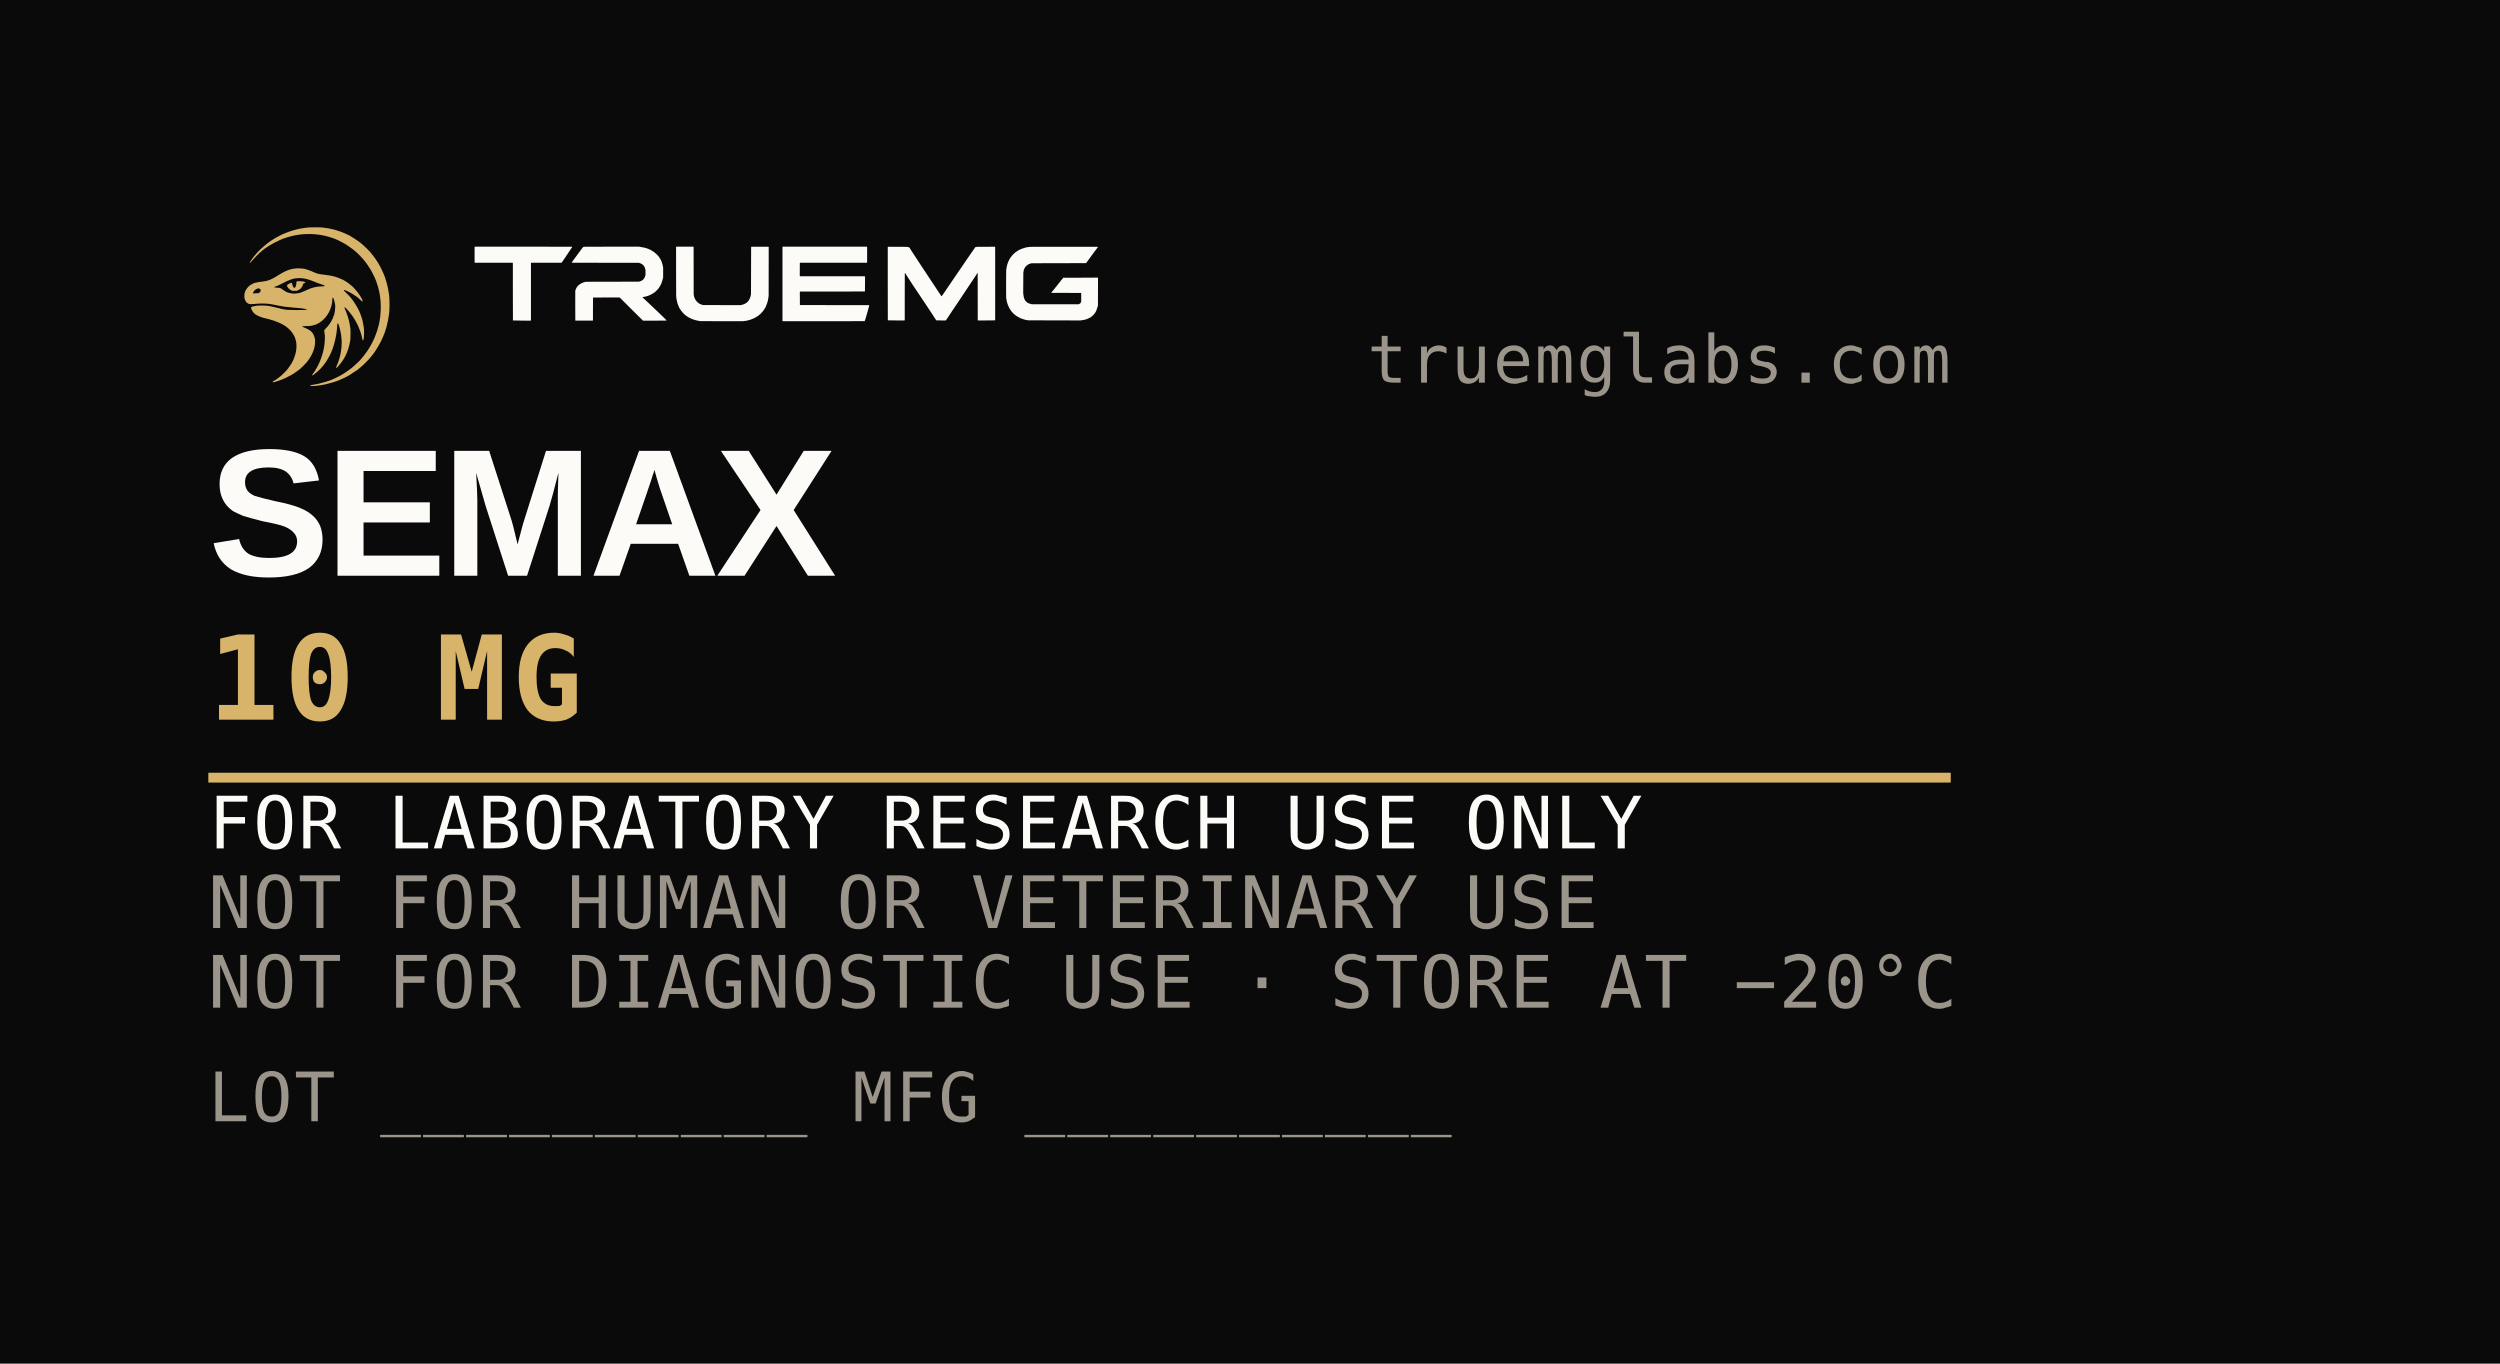
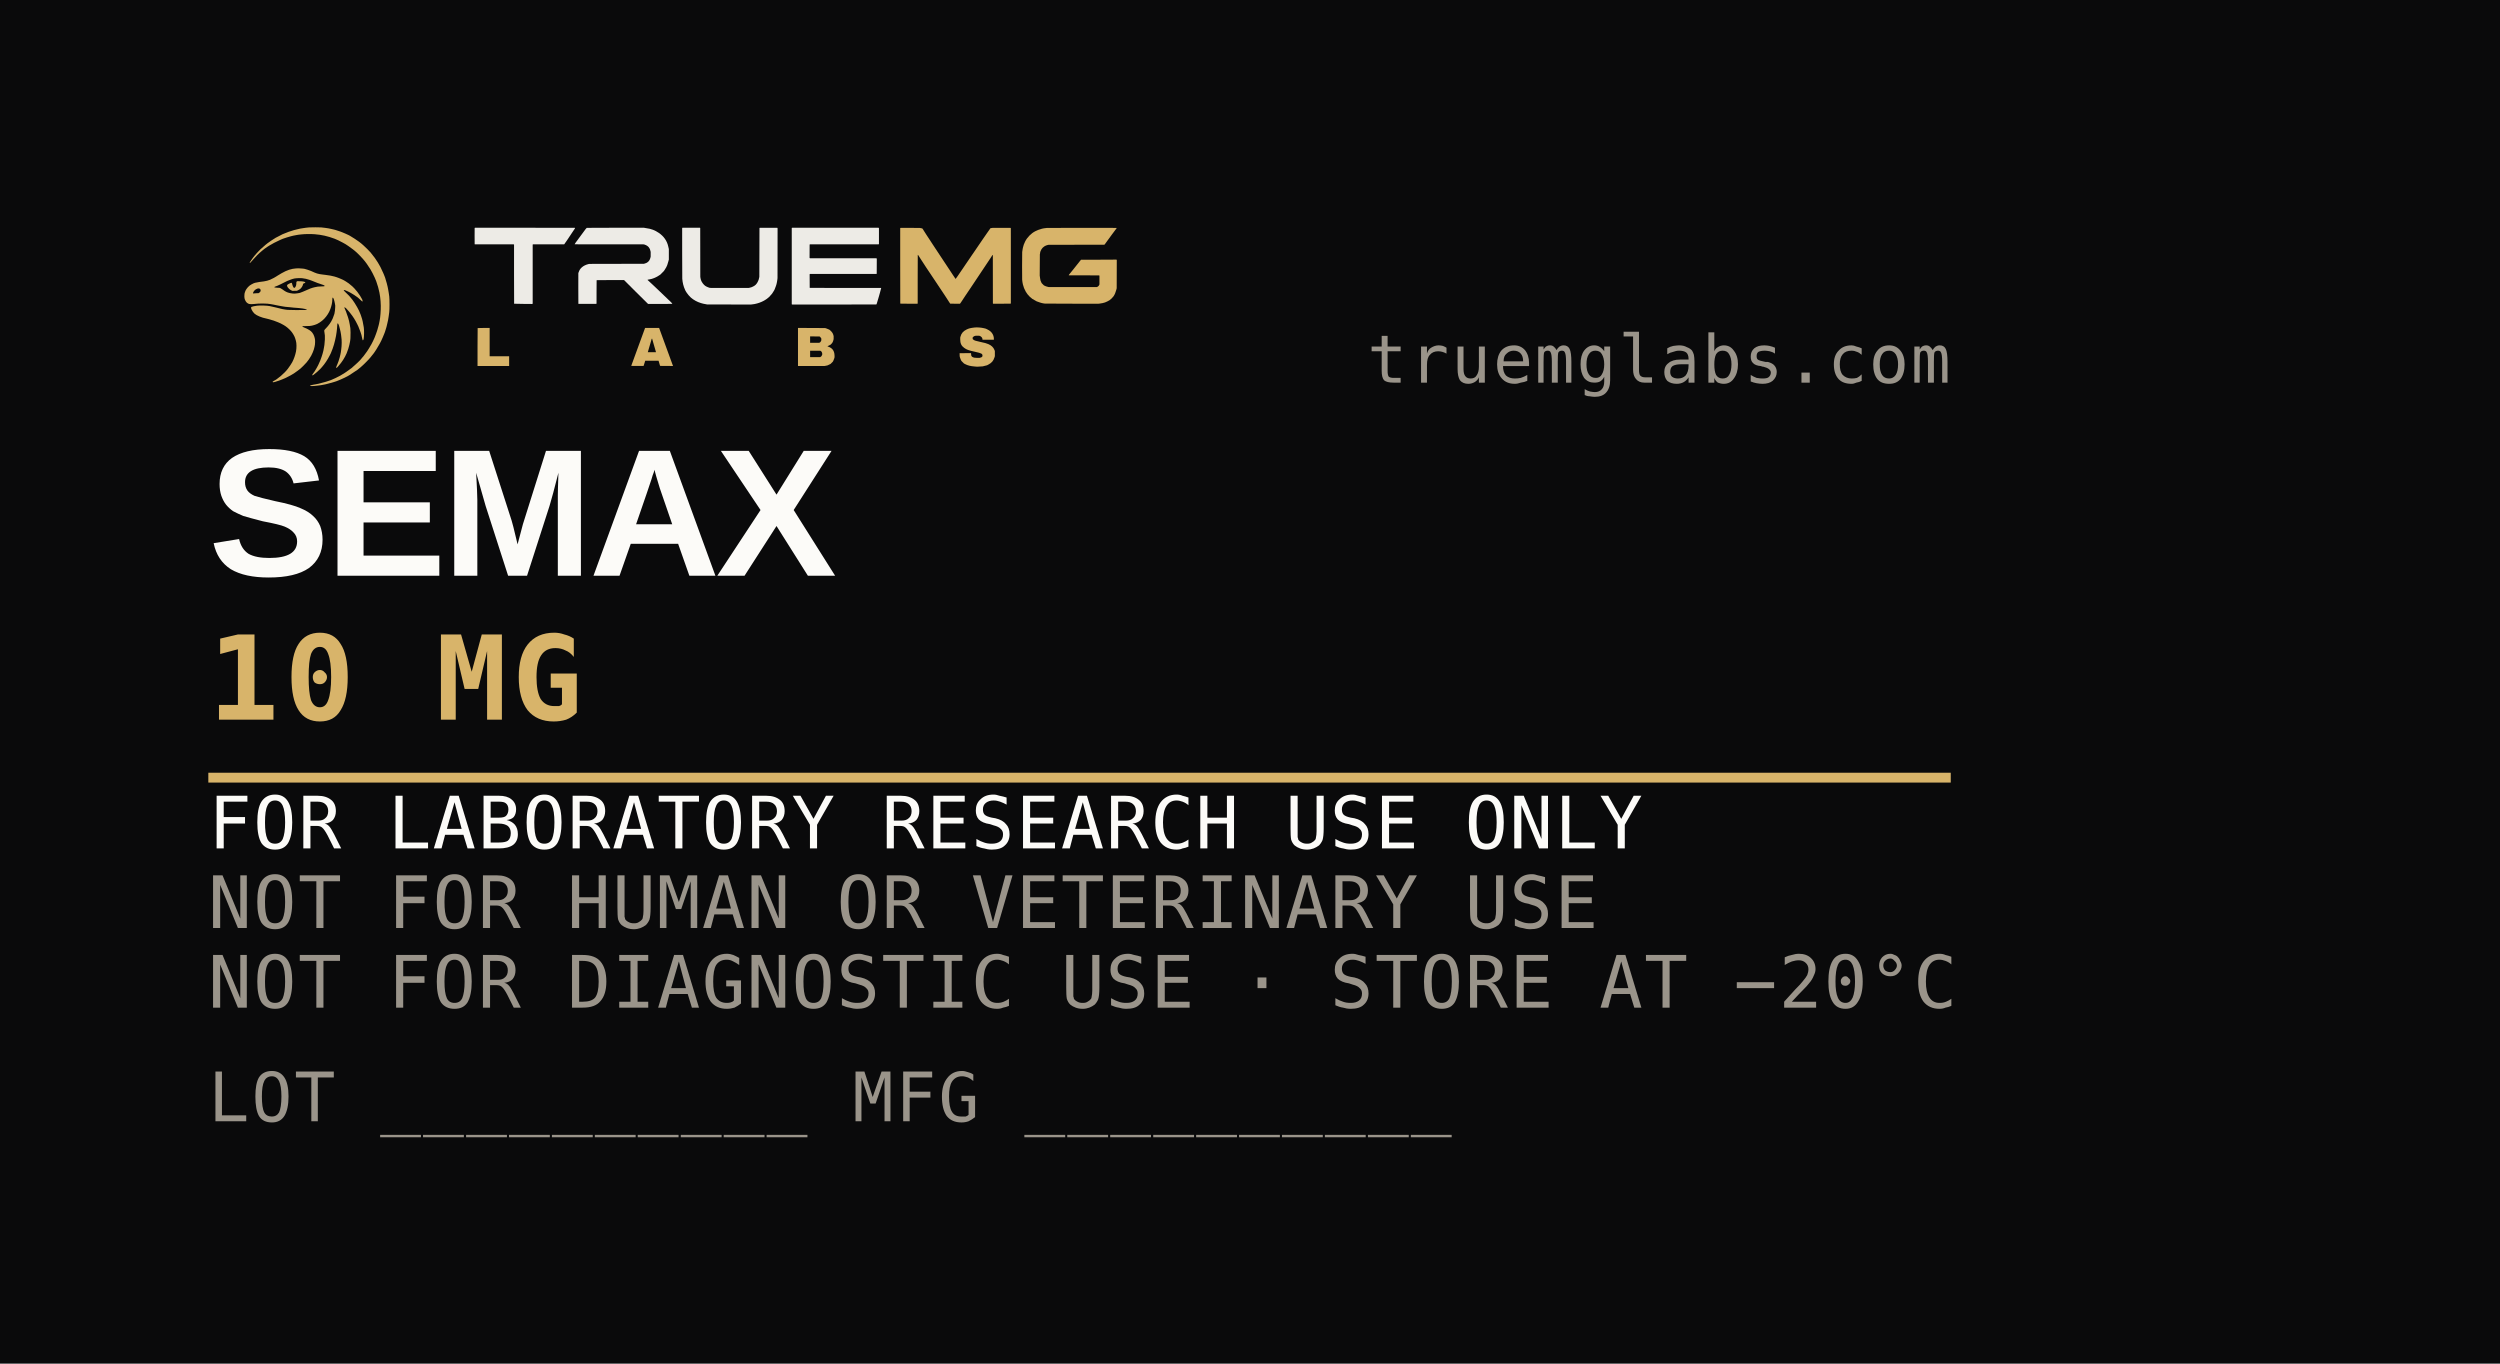
<svg xmlns="http://www.w3.org/2000/svg" width="66.0mm" height="36.0mm" viewBox="0 0 66.0 36.0">
  <rect x="0" y="0" width="66.0" height="36.0" fill="#0A0A0B" />
  <g transform="translate(5.500,5.300) scale(0.0035)">
    <g transform="translate(0,1600) scale(0.025,-0.025)" fill="#D8B46A" stroke="none">
      <path d="M30400 55957 c-297 -16 -720 -59 -940 -94 -220 -35 -598 -91 -840 -124 -768 -105 -982 -149 -2060 -419 -187 -47 -520 -130 -740 -184 -821 -204 -2477 -801 -3440 -1242 -528 -241 -1624 -809 -2100 -1086 -590 -345 -2063 -1335 -2434 -1636 -184 -150 -429 -344 -546 -432 -225 -171 -418 -340 -1592 -1400 -171 -154 -354 -346 -408 -427 -53 -81 -151 -178 -217 -217 -65 -39 -332 -323 -591 -631 -260 -307 -536 -632 -615 -722 -79 -90 -204 -252 -278 -361 -74 -110 -192 -263 -262 -340 -114 -126 -263 -343 -696 -1013 -216 -334 -206 -561 14 -319 54 61 220 236 368 390 148 154 351 382 453 506 583 717 1913 2044 2524 2520 187 146 376 305 420 354 124 139 986 773 1403 1033 152 95 430 269 617 387 719 454 2073 1166 2860 1505 308 133 603 269 657 303 136 88 871 359 1323 488 209 60 422 131 472 159 51 28 280 93 509 144 229 52 529 139 668 194 138 54 485 138 771 186 286 48 664 121 840 162 176 41 500 94 720 119 220 24 553 61 740 82 1195 135 2877 157 4140 55 2107 -171 3829 -563 6000 -1368 547 -203 1543 -682 2440 -1172 805 -441 925 -512 1273 -757 172 -121 406 -279 520 -351 314 -199 918 -640 1261 -920 168 -138 414 -333 546 -433 671 -512 2476 -2380 3072 -3178 171 -230 399 -535 507 -678 203 -270 597 -862 1144 -1720 301 -472 1075 -1973 1331 -2582 244 -582 288 -689 440 -1078 157 -402 526 -1548 526 -1634 0 -25 63 -271 139 -546 425 -1525 659 -3281 692 -5200 24 -1413 -143 -3550 -352 -4500 -43 -198 -116 -563 -160 -812 -45 -249 -115 -537 -156 -640 -40 -103 -95 -296 -122 -428 -70 -351 -400 -1420 -556 -1800 -45 -110 -126 -335 -179 -500 -303 -935 -1266 -2951 -1690 -3540 -48 -66 -136 -217 -195 -335 -59 -118 -223 -384 -363 -590 -141 -206 -291 -442 -333 -525 -80 -157 -865 -1223 -1119 -1521 -80 -93 -265 -302 -411 -463 -146 -160 -293 -345 -327 -409 -114 -218 -2195 -2185 -2830 -2676 -482 -373 -1297 -962 -1638 -1185 -187 -123 -392 -257 -455 -299 -933 -620 -1772 -1089 -2765 -1547 -1211 -558 -1273 -583 -2220 -892 -165 -54 -462 -153 -659 -220 -404 -137 -1597 -460 -1841 -499 -88 -14 -268 -60 -400 -101 -132 -42 -497 -113 -811 -159 -315 -46 -711 -117 -880 -159 -170 -41 -410 -95 -534 -119 -231 -46 -397 -133 -347 -183 95 -94 798 -124 1312 -56 165 22 480 57 700 78 872 82 1752 214 2260 340 209 52 470 107 580 122 229 33 1212 293 1670 443 170 56 494 152 720 213 225 62 554 167 730 234 812 310 1131 440 1222 499 54 35 216 108 361 162 314 117 1446 662 1757 846 121 71 355 207 520 301 366 210 1934 1241 2396 1576 184 134 481 371 660 526 178 155 414 350 524 433 303 227 1686 1577 2220 2165 530 584 702 788 1026 1220 124 165 288 365 363 445 76 80 195 237 265 348 69 111 214 324 322 474 107 150 267 390 356 533 591 958 912 1505 1022 1741 70 149 190 374 268 501 77 128 192 355 255 505 63 150 272 615 464 1033 191 418 388 895 437 1060 48 165 128 376 176 469 47 93 114 299 147 457 34 159 105 389 159 511 54 123 134 394 178 603 44 209 133 578 197 820 205 766 368 1607 466 2396 53 420 127 980 164 1244 103 719 104 3773 2 4678 -40 351 -80 651 -89 666 -10 15 -53 304 -97 642 -44 338 -123 794 -176 1014 -53 220 -110 499 -126 620 -35 263 -450 1784 -595 2180 -56 154 -103 326 -103 383 -1 57 -46 192 -102 300 -55 108 -130 296 -165 417 -36 121 -106 301 -157 400 -51 99 -137 297 -190 440 -127 339 -665 1495 -792 1700 -54 88 -134 241 -177 340 -180 415 -1143 1960 -1598 2567 -399 531 -784 1023 -1271 1625 -285 353 -1603 1669 -2131 2128 -215 187 -483 422 -594 522 -112 101 -303 252 -424 337 -121 85 -274 203 -340 262 -268 241 -2259 1538 -2760 1799 -154 81 -352 185 -440 232 -251 134 -937 448 -980 448 -21 0 -151 53 -289 119 -523 248 -1616 649 -2243 823 -194 54 -383 113 -420 133 -38 19 -212 65 -388 103 -176 37 -574 130 -885 205 -311 75 -689 154 -840 175 -151 22 -572 84 -935 139 -363 54 -912 118 -1220 141 -624 46 -2827 46 -3660 -1z" />
      <path d="M26520 43595 c-1503 -101 -2804 -534 -4460 -1485 -714 -409 -983 -571 -1100 -661 -55 -43 -163 -110 -240 -149 -77 -40 -201 -119 -276 -176 -252 -192 -912 -540 -1832 -966 -362 -168 -1371 -434 -1832 -483 -220 -24 -849 -105 -1397 -181 -1084 -151 -1615 -302 -2108 -598 -124 -75 -244 -136 -267 -136 -23 0 -123 -62 -222 -138 -99 -75 -243 -170 -319 -210 -194 -101 -835 -791 -958 -1032 -57 -110 -148 -261 -204 -335 -55 -74 -113 -191 -127 -260 -15 -69 -77 -242 -139 -385 -93 -215 -119 -350 -150 -780 -62 -878 26 -1314 388 -1935 234 -401 636 -717 1052 -828 273 -73 1001 -73 1501 0 1439 208 4011 182 5050 -52 99 -22 459 -87 800 -145 341 -57 728 -138 860 -179 132 -41 510 -114 840 -162 330 -47 780 -129 1000 -181 220 -51 607 -113 860 -136 253 -24 865 -80 1360 -124 495 -45 981 -98 1080 -118 99 -20 306 -37 460 -38 354 -3 1780 -140 2269 -220 561 -91 1231 -246 1282 -297 107 -107 -50 -145 -708 -168 -1005 -37 -4364 -9 -5019 41 -919 71 -2277 343 -3524 706 -295 86 -642 164 -1920 435 -801 170 -2892 235 -3833 119 -689 -85 -1433 -246 -1627 -352 -142 -77 -161 -105 -172 -254 -7 -100 14 -219 54 -296 36 -70 115 -247 175 -392 132 -321 525 -849 832 -1119 668 -585 2172 -1205 3551 -1464 184 -34 412 -90 507 -124 95 -34 263 -78 373 -99 481 -89 2334 -717 2607 -883 70 -43 250 -120 400 -172 244 -83 464 -195 1313 -665 764 -423 1614 -1125 2248 -1858 531 -613 1106 -1620 1268 -2220 39 -143 124 -429 189 -636 240 -761 257 -2233 37 -3317 -217 -1075 -632 -2255 -1116 -3173 -229 -434 -819 -1321 -1340 -2014 -1001 -1331 -3082 -3113 -4317 -3698 -201 -95 -291 -207 -251 -311 40 -104 505 -42 935 126 201 79 390 143 420 143 30 0 161 38 291 85 130 47 425 153 656 235 1057 378 1752 700 3120 1446 773 421 1073 619 2200 1450 708 522 898 688 1617 1407 888 889 1167 1215 1709 1992 459 658 952 1543 1074 1925 28 88 87 232 131 320 162 320 426 1184 487 1588 34 226 81 482 105 568 24 86 47 446 51 800 5 574 -6 700 -108 1164 -196 892 -591 1610 -1163 2111 -348 305 -1330 854 -1763 986 -288 88 -828 392 -822 463 7 83 242 104 886 80 867 -32 1816 58 2336 222 198 62 469 141 603 175 749 190 2014 1010 2759 1788 834 871 1481 1889 1872 2948 371 1003 586 2015 587 2767 0 510 43 700 159 700 169 0 460 -829 623 -1780 l107 -620 -22 -660 c-20 -592 -86 -1119 -231 -1831 -41 -202 -387 -1161 -474 -1316 -22 -40 -93 -192 -157 -337 -367 -838 -1079 -1848 -1882 -2673 -599 -615 -608 -633 -509 -1135 146 -744 192 -1447 147 -2272 -48 -871 -109 -1582 -139 -1632 -12 -18 -67 -361 -124 -762 -56 -401 -146 -867 -198 -1036 -53 -168 -107 -378 -122 -466 -14 -88 -78 -322 -141 -520 -64 -198 -160 -504 -214 -680 -152 -499 -411 -1216 -459 -1274 -24 -29 -90 -177 -147 -329 -57 -152 -145 -349 -195 -437 -51 -88 -122 -250 -158 -360 -36 -110 -119 -281 -185 -380 -66 -99 -120 -197 -120 -218 0 -20 -72 -160 -160 -310 -88 -149 -235 -402 -327 -562 -315 -549 -487 -810 -761 -1157 -516 -654 -501 -911 32 -556 404 269 1699 1403 2036 1782 132 149 367 412 523 584 778 860 1696 2237 2305 3457 131 264 289 579 351 700 62 121 141 322 177 448 36 125 128 358 204 519 77 160 140 315 140 345 0 29 52 183 115 341 392 980 975 3467 1107 4727 32 308 86 767 118 1020 33 253 61 649 62 880 5 962 253 961 558 -3 94 -296 211 -735 261 -977 49 -242 135 -611 191 -820 55 -209 121 -587 145 -840 25 -253 62 -559 82 -680 172 -1013 156 -2619 -38 -3940 -42 -286 -88 -619 -102 -740 -14 -121 -76 -427 -137 -680 -61 -253 -150 -622 -197 -820 -127 -538 -590 -1900 -721 -2122 -39 -66 -146 -312 -238 -546 -153 -393 -176 -552 -79 -552 54 0 393 237 393 275 0 17 149 195 331 395 955 1050 1835 2420 2383 3710 337 792 716 1965 832 2574 36 190 109 535 161 766 162 707 225 1653 199 3000 -22 1204 -30 1285 -245 2420 -174 915 -259 1298 -325 1453 -34 81 -78 246 -98 366 -20 121 -90 346 -154 500 -65 155 -172 452 -238 661 -219 697 -371 1096 -590 1549 -225 468 -255 587 -158 625 60 23 542 -311 542 -375 0 -18 167 -210 371 -426 204 -216 424 -465 490 -553 65 -88 227 -295 361 -460 806 -1000 1475 -2061 2055 -3260 159 -330 307 -633 329 -674 87 -161 473 -1149 536 -1371 37 -129 117 -352 179 -495 130 -300 330 -1063 443 -1694 78 -431 162 -666 238 -666 74 0 192 250 233 495 136 809 151 2549 29 3405 -164 1155 -478 2567 -677 3046 -53 129 -120 333 -147 454 -28 121 -91 301 -140 400 -49 99 -112 252 -139 340 -263 842 -1447 2937 -2313 4092 -647 863 -1321 1593 -2113 2292 -380 335 -559 564 -507 649 35 57 368 -4 513 -94 72 -44 234 -116 359 -159 125 -43 285 -113 354 -156 69 -43 225 -117 346 -164 193 -76 779 -416 1600 -929 143 -89 368 -246 500 -349 132 -103 324 -236 427 -295 103 -59 226 -156 273 -217 47 -60 209 -209 361 -330 151 -121 341 -298 423 -393 147 -172 412 -367 500 -367 65 0 11 374 -86 593 -41 95 -200 374 -352 620 -152 246 -308 510 -346 587 -75 150 -584 868 -818 1153 -619 756 -1136 1324 -1463 1607 -910 786 -1306 1090 -1806 1385 -172 102 -385 235 -473 295 -208 143 -717 397 -1153 577 -191 79 -504 209 -697 289 -192 80 -485 187 -650 238 -165 50 -453 139 -640 196 -545 168 -1843 407 -2580 476 -374 34 -869 97 -1100 139 -231 41 -582 94 -780 116 -361 41 -1191 293 -1520 460 -595 303 -1597 706 -2220 892 -828 248 -1011 292 -1227 295 -114 1 -339 19 -500 39 -451 57 -1085 72 -1593 38z m1750 -2955 c603 -47 1755 -303 2219 -493 182 -75 385 -148 451 -164 66 -15 237 -80 380 -143 809 -358 2387 -945 3079 -1146 331 -96 539 -198 665 -324 l62 -61 -65 -65 c-53 -53 -213 -68 -952 -89 -973 -28 -1196 -54 -1970 -230 -915 -207 -1807 -533 -2759 -1007 -349 -173 -1455 -617 -1800 -722 -198 -60 -1095 -189 -1477 -212 -768 -46 -2093 236 -2671 568 -510 292 -675 400 -952 621 -165 132 -444 309 -620 393 l-320 152 -722 36 c-406 19 -761 55 -810 82 -106 56 -115 157 -18 191 39 13 178 68 310 123 132 55 384 151 560 213 176 62 653 285 1060 495 407 211 947 483 1200 605 253 122 559 273 680 335 121 62 328 144 460 181 132 37 313 110 402 161 90 52 307 131 483 176 176 45 382 108 458 139 375 156 1784 254 2667 185z m-12741 -3188 c84 -49 157 -141 206 -259 153 -369 -11 -726 -452 -985 l-183 -108 -600 0 c-407 0 -628 -16 -687 -50 -118 -67 -232 -63 -294 11 -172 208 461 1091 900 1255 118 44 284 119 368 165 187 103 540 89 742 -29z" />
      <path d="M26687 39620 l-119 -100 -18 -470 c-17 -409 -36 -512 -147 -790 -197 -494 -466 -674 -672 -450 -159 174 -361 642 -408 950 -51 326 -114 458 -237 490 -131 34 -1056 -420 -1251 -615 -316 -316 318 -1235 1125 -1629 l379 -186 681 3 680 2 425 205 c315 151 495 269 691 452 333 312 649 831 725 1190 68 324 93 351 426 450 314 94 364 159 230 301 -178 190 -840 297 -1832 297 l-559 0 -119 -100z" />
    </g>
  </g>
-   <g transform="translate(12.500,6.500) scale(0.002929)">
-     <g transform="translate(0,681) scale(0.025,-0.025)" fill="#FCFBF8" stroke="none">
-       <path d="M465 27020 l-58 -59 -15 -2770 c-8 -1524 0 -2802 18 -2841 l33 -70 6816 0 6815 0 61 -61 61 -61 -3 -10322 c-2 -5867 12 -10336 32 -10355 19 -18 1457 -45 3195 -61 l3160 -28 70 77 70 78 0 10325 0 10325 77 42 78 41 5439 0 5440 0 86 110 c125 160 843 1198 1065 1538 295 455 724 1099 1709 2569 l910 1356 -12 104 -12 103 -17488 9 -17488 9 -59 -58z" />
-       <path d="M39653 27037 c-49 -18 -221 -200 -384 -405 -458 -576 -1855 -2468 -2161 -2925 -179 -268 -743 -1037 -1416 -1929 -166 -221 -278 -407 -266 -440 l22 -57 12086 -12 12086 -12 278 -88 c640 -203 1152 -536 1485 -965 307 -395 445 -712 569 -1304 l66 -320 0 -800 0 -800 -66 -300 c-181 -812 -569 -1408 -1152 -1768 -273 -168 -352 -202 -789 -341 l-351 -111 -9580 -21 -9580 -22 -300 -72 c-898 -215 -1753 -647 -2317 -1169 -555 -514 -833 -960 -1109 -1776 l-74 -220 -9 -5315 c-6 -2923 5 -5341 24 -5374 l33 -60 3113 -1 3113 0 48 65 47 66 6 4063 c3 2235 15 4080 27 4100 13 21 2011 36 4813 36 l4790 0 4138 -4134 c2275 -2274 4176 -4155 4224 -4180 l88 -46 3836 0 c2110 0 4003 12 4207 26 l369 26 19 50 c22 57 -449 537 -1427 1453 -693 648 -3219 3069 -3680 3525 -144 143 -513 492 -821 776 -307 284 -765 716 -1018 960 -460 444 -678 647 -1334 1239 l-350 316 13 64 12 65 180 30 c98 16 287 47 419 68 1108 179 2211 624 3280 1324 l560 366 620 626 620 626 263 400 c457 695 732 1203 890 1648 218 612 370 1114 408 1352 14 88 56 250 92 360 l67 200 0 1860 0 1860 -67 280 c-37 154 -105 451 -152 660 -425 1916 -1544 3522 -3281 4711 -1373 939 -2719 1447 -4380 1652 -176 22 -437 66 -580 99 l-260 59 -9960 -6 c-5478 -3 -9999 -20 -10047 -38z" />
-       <path d="M73081 27003 l-41 -78 3 -8632 c2 -4748 18 -8831 36 -9073 101 -1383 432 -2698 970 -3860 66 -143 137 -296 156 -340 20 -44 107 -188 194 -320 88 -132 189 -294 225 -360 209 -379 985 -1283 1459 -1702 967 -852 2219 -1538 3517 -1926 650 -194 1101 -302 1480 -354 165 -23 381 -62 480 -87 l180 -46 7678 -14 7679 -14 341 41 c875 105 996 127 1782 328 1078 274 2363 850 3164 1418 90 64 252 177 360 252 187 130 549 429 780 644 172 160 902 995 1009 1154 55 80 204 315 333 521 129 206 275 440 325 520 50 80 106 181 125 225 20 44 83 188 142 320 184 414 294 707 421 1120 67 220 148 481 179 580 32 99 77 306 101 460 24 154 62 337 84 406 22 69 70 384 107 700 l66 574 11 8700 12 8700 -51 100 -50 100 -3067 0 -3067 0 -52 -52 -52 -52 -24 -8508 -24 -8508 -44 -260 c-110 -664 -270 -1122 -588 -1684 -416 -734 -817 -1122 -1520 -1473 -547 -273 -643 -308 -1159 -424 l-449 -100 -6776 10 -6776 11 -200 71 c-110 39 -290 99 -400 133 -249 78 -763 334 -1012 503 -573 388 -1285 1345 -1482 1993 -23 77 -72 239 -109 360 -36 121 -85 364 -108 540 l-41 320 -14 8515 -13 8515 -45 55 -46 55 -3073 0 -3074 0 -42 -77z" />
-       <path d="M111470 27037 l-70 -41 0 -13357 0 -13356 77 -42 78 -41 14699 0 c8085 0 14727 11 14761 23 73 29 147 254 589 1797 45 154 107 361 140 460 63 190 147 481 240 830 105 394 171 630 288 1030 333 1138 450 1584 428 1620 l-25 40 -12447 1 c-6847 0 -12469 14 -12496 31 l-47 30 -13 2367 -12 2367 52 52 52 52 11644 8 11643 7 44 44 44 44 13 2601 14 2601 -64 97 -64 98 -11636 0 -11636 0 -65 65 -65 65 9 2319 10 2320 55 55 56 56 12035 0 12036 0 42 77 41 78 0 2733 0 2734 -61 88 -61 87 -15129 1 -15129 0 -70 -41z" />
-       <path d="M149428 26991 l-69 -51 0 -13193 c0 -7256 10 -13210 23 -13230 14 -22 1228 -37 3012 -37 l2990 0 48 48 48 48 0 8485 c0 4667 11 8496 24 8510 51 51 137 -27 250 -225 101 -177 300 -490 866 -1360 66 -102 354 -541 640 -976 286 -435 601 -923 700 -1084 99 -162 321 -503 493 -760 172 -256 505 -753 740 -1103 235 -350 445 -663 467 -695 22 -31 510 -762 1084 -1623 574 -861 1170 -1754 1324 -1985 154 -231 405 -609 558 -840 153 -231 503 -754 776 -1163 274 -408 516 -772 538 -808 22 -36 195 -296 384 -577 189 -282 556 -836 816 -1232 1081 -1646 1205 -1838 1541 -2380 75 -121 155 -233 178 -249 22 -17 800 -30 1727 -30 l1686 -1 119 135 c65 75 217 295 338 490 237 384 977 1507 1354 2055 228 331 2457 3644 2617 3889 44 67 699 1051 1456 2187 757 1135 1423 2135 1480 2222 180 274 1884 2825 1961 2936 156 223 1269 1899 1393 2098 72 114 250 393 396 620 l265 412 64 -13 65 -12 10 -8456 10 -8455 45 -54 45 -54 3045 1 c1675 0 3068 15 3097 33 l52 33 3 9997 c2 5498 1 11430 -2 13183 l-5 3187 -64 64 -64 64 -3106 -3 -3106 -4 -378 -57 -379 -56 -90 -91 c-86 -86 -510 -688 -1208 -1715 -174 -255 -384 -561 -468 -680 -84 -119 -276 -396 -427 -616 -151 -220 -458 -665 -682 -990 -1061 -1535 -1504 -2184 -2993 -4392 -102 -151 -291 -424 -420 -606 -395 -558 -1826 -2658 -2692 -3952 -243 -363 -534 -795 -646 -960 -362 -533 -933 -1370 -1216 -1780 -151 -220 -481 -706 -734 -1080 -645 -958 -666 -976 -803 -710 -42 83 -173 285 -290 450 -117 165 -304 439 -414 609 -110 170 -319 485 -464 700 -262 388 -699 1050 -1710 2591 -288 440 -580 881 -649 980 -69 99 -254 378 -411 620 -158 242 -361 548 -451 680 -281 410 -2516 3790 -2639 3990 -64 104 -235 365 -380 580 -145 214 -333 498 -417 630 -84 132 -354 546 -599 920 -245 374 -615 940 -823 1259 -207 318 -435 660 -505 760 -71 99 -211 316 -313 481 -101 165 -291 462 -420 660 -130 198 -296 457 -368 575 -72 117 -167 271 -211 341 -44 69 -139 228 -212 352 -169 288 -192 306 -474 358 -129 23 -333 61 -454 84 l-220 41 -3341 16 -3341 15 -70 -51z" />
-       <path d="M200748 27015 c-12 -12 -199 -36 -415 -54 -432 -34 -1041 -135 -1353 -224 -1056 -300 -1666 -529 -2360 -890 -1428 -741 -2792 -2118 -3512 -3547 -409 -812 -663 -1509 -787 -2160 -25 -132 -70 -357 -100 -500 -79 -379 -135 -742 -162 -1060 -43 -494 -55 -9253 -14 -9700 56 -610 149 -1204 259 -1660 102 -419 325 -1132 377 -1200 16 -22 80 -166 140 -320 130 -331 384 -846 530 -1076 305 -481 394 -610 605 -874 491 -615 1084 -1182 1642 -1570 290 -202 1442 -860 1505 -860 28 0 101 -26 164 -59 200 -104 621 -251 1093 -383 253 -70 546 -153 651 -184 105 -31 330 -75 500 -97 170 -23 390 -53 489 -68 99 -14 4347 -33 9440 -40 l9260 -14 540 64 c656 78 1322 222 1791 386 457 161 1227 540 1629 803 397 259 1101 959 1378 1369 420 622 746 1395 972 2303 l125 500 14 4945 15 4946 -71 71 -71 71 -1581 -27 c-870 -14 -3652 -26 -6184 -26 l-4603 0 -358 -430 c-730 -878 -909 -1102 -1673 -2099 -240 -314 -558 -715 -706 -891 -148 -176 -383 -466 -523 -644 -337 -431 -699 -871 -887 -1081 -88 -98 -148 -202 -140 -243 l14 -72 5305 -10 5304 -10 53 -64 53 -63 2 -1507 2 -1506 -91 -224 c-110 -274 -304 -474 -603 -623 l-226 -113 -8400 4 -8400 4 -320 70 c-469 102 -882 246 -1179 409 l-261 145 -360 364 -361 364 -139 260 c-255 475 -361 834 -439 1480 -25 209 -65 499 -88 643 l-43 264 25 3744 25 3744 40 105 c22 58 40 190 41 293 1 337 223 944 505 1380 483 748 1297 1294 2194 1474 l240 48 9794 23 9795 22 117 140 c64 77 166 212 225 299 139 203 491 691 749 1038 529 712 1029 1396 1202 1646 106 153 235 331 287 397 354 447 648 839 1069 1427 120 168 302 408 403 532 l184 226 -13 87 -12 88 -12145 8 c-6680 5 -12155 -1 -12167 -13z" />
+   <g transform="translate(12.500,6.000) scale(0.003017)">
+     <g transform="translate(0,681) scale(0.025,-0.025)" stroke="none">
+       <g fill="#EDEBE6">
+         <path d="M465 27020 l-58 -59 -15 -2770 c-8 -1524 0 -2802 18 -2841 l33 -70 6816 0 6815 0 61 -61 61 -61 -3 -10322 c-2 -5867 12 -10336 32 -10355 19 -18 1457 -45 3195 -61 l3160 -28 70 77 70 78 0 10325 0 10325 77 42 78 41 5439 0 5440 0 86 110 c125 160 843 1198 1065 1538 295 455 724 1099 1709 2569 l910 1356 -12 104 -12 103 -17488 9 -17488 9 -59 -58z" />
+         <path d="M39653 27037 c-49 -18 -221 -200 -384 -405 -458 -576 -1855 -2468 -2161 -2925 -179 -268 -743 -1037 -1416 -1929 -166 -221 -278 -407 -266 -440 l22 -57 12086 -12 12086 -12 278 -88 c640 -203 1152 -536 1485 -965 307 -395 445 -712 569 -1304 l66 -320 0 -800 0 -800 -66 -300 c-181 -812 -569 -1408 -1152 -1768 -273 -168 -352 -202 -789 -341 l-351 -111 -9580 -21 -9580 -22 -300 -72 c-898 -215 -1753 -647 -2317 -1169 -555 -514 -833 -960 -1109 -1776 l-74 -220 -9 -5315 c-6 -2923 5 -5341 24 -5374 l33 -60 3113 -1 3113 0 48 65 47 66 6 4063 c3 2235 15 4080 27 4100 13 21 2011 36 4813 36 l4790 0 4138 -4134 c2275 -2274 4176 -4155 4224 -4180 l88 -46 3836 0 c2110 0 4003 12 4207 26 l369 26 19 50 c22 57 -449 537 -1427 1453 -693 648 -3219 3069 -3680 3525 -144 143 -513 492 -821 776 -307 284 -765 716 -1018 960 -460 444 -678 647 -1334 1239 l-350 316 13 64 12 65 180 30 c98 16 287 47 419 68 1108 179 2211 624 3280 1324 l560 366 620 626 620 626 263 400 c457 695 732 1203 890 1648 218 612 370 1114 408 1352 14 88 56 250 92 360 l67 200 0 1860 0 1860 -67 280 c-37 154 -105 451 -152 660 -425 1916 -1544 3522 -3281 4711 -1373 939 -2719 1447 -4380 1652 -176 22 -437 66 -580 99 l-260 59 -9960 -6 c-5478 -3 -9999 -20 -10047 -38z" />
+         <path d="M73081 27003 l-41 -78 3 -8632 c2 -4748 18 -8831 36 -9073 101 -1383 432 -2698 970 -3860 66 -143 137 -296 156 -340 20 -44 107 -188 194 -320 88 -132 189 -294 225 -360 209 -379 985 -1283 1459 -1702 967 -852 2219 -1538 3517 -1926 650 -194 1101 -302 1480 -354 165 -23 381 -62 480 -87 l180 -46 7678 -14 7679 -14 341 41 c875 105 996 127 1782 328 1078 274 2363 850 3164 1418 90 64 252 177 360 252 187 130 549 429 780 644 172 160 902 995 1009 1154 55 80 204 315 333 521 129 206 275 440 325 520 50 80 106 181 125 225 20 44 83 188 142 320 184 414 294 707 421 1120 67 220 148 481 179 580 32 99 77 306 101 460 24 154 62 337 84 406 22 69 70 384 107 700 l66 574 11 8700 12 8700 -51 100 -50 100 -3067 0 -3067 0 -52 -52 -52 -52 -24 -8508 -24 -8508 -44 -260 c-110 -664 -270 -1122 -588 -1684 -416 -734 -817 -1122 -1520 -1473 -547 -273 -643 -308 -1159 -424 l-449 -100 -6776 10 -6776 11 -200 71 c-110 39 -290 99 -400 133 -249 78 -763 334 -1012 503 -573 388 -1285 1345 -1482 1993 -23 77 -72 239 -109 360 -36 121 -85 364 -108 540 l-41 320 -14 8515 -13 8515 -45 55 -46 55 -3073 0 -3074 0 -42 -77z" />
+         <path d="M111470 27037 l-70 -41 0 -13357 0 -13356 77 -42 78 -41 14699 0 c8085 0 14727 11 14761 23 73 29 147 254 589 1797 45 154 107 361 140 460 63 190 147 481 240 830 105 394 171 630 288 1030 333 1138 450 1584 428 1620 l-25 40 -12447 1 c-6847 0 -12469 14 -12496 31 l-47 30 -13 2367 -12 2367 52 52 52 52 11644 8 11643 7 44 44 44 44 13 2601 14 2601 -64 97 -64 98 -11636 0 -11636 0 -65 65 -65 65 9 2319 10 2320 55 55 56 56 12035 0 12036 0 42 77 41 78 0 2733 0 2734 -61 88 -61 87 -15129 1 -15129 0 -70 -41z" />
+       </g>
+       <g fill="#D8B46A">
+         <path d="M149428 26991 l-69 -51 0 -13193 c0 -7256 10 -13210 23 -13230 14 -22 1228 -37 3012 -37 l2990 0 48 48 48 48 0 8485 c0 4667 11 8496 24 8510 51 51 137 -27 250 -225 101 -177 300 -490 866 -1360 66 -102 354 -541 640 -976 286 -435 601 -923 700 -1084 99 -162 321 -503 493 -760 172 -256 505 -753 740 -1103 235 -350 445 -663 467 -695 22 -31 510 -762 1084 -1623 574 -861 1170 -1754 1324 -1985 154 -231 405 -609 558 -840 153 -231 503 -754 776 -1163 274 -408 516 -772 538 -808 22 -36 195 -296 384 -577 189 -282 556 -836 816 -1232 1081 -1646 1205 -1838 1541 -2380 75 -121 155 -233 178 -249 22 -17 800 -30 1727 -30 l1686 -1 119 135 c65 75 217 295 338 490 237 384 977 1507 1354 2055 228 331 2457 3644 2617 3889 44 67 699 1051 1456 2187 757 1135 1423 2135 1480 2222 180 274 1884 2825 1961 2936 156 223 1269 1899 1393 2098 72 114 250 393 396 620 l265 412 64 -13 65 -12 10 -8456 10 -8455 45 -54 45 -54 3045 1 c1675 0 3068 15 3097 33 l52 33 3 9997 c2 5498 1 11430 -2 13183 l-5 3187 -64 64 -64 64 -3106 -3 -3106 -4 -378 -57 -379 -56 -90 -91 c-86 -86 -510 -688 -1208 -1715 -174 -255 -384 -561 -468 -680 -84 -119 -276 -396 -427 -616 -151 -220 -458 -665 -682 -990 -1061 -1535 -1504 -2184 -2993 -4392 -102 -151 -291 -424 -420 -606 -395 -558 -1826 -2658 -2692 -3952 -243 -363 -534 -795 -646 -960 -362 -533 -933 -1370 -1216 -1780 -151 -220 -481 -706 -734 -1080 -645 -958 -666 -976 -803 -710 -42 83 -173 285 -290 450 -117 165 -304 439 -414 609 -110 170 -319 485 -464 700 -262 388 -699 1050 -1710 2591 -288 440 -580 881 -649 980 -69 99 -254 378 -411 620 -158 242 -361 548 -451 680 -281 410 -2516 3790 -2639 3990 -64 104 -235 365 -380 580 -145 214 -333 498 -417 630 -84 132 -354 546 -599 920 -245 374 -615 940 -823 1259 -207 318 -435 660 -505 760 -71 99 -211 316 -313 481 -101 165 -291 462 -420 660 -130 198 -296 457 -368 575 -72 117 -167 271 -211 341 -44 69 -139 228 -212 352 -169 288 -192 306 -474 358 -129 23 -333 61 -454 84 l-220 41 -3341 16 -3341 15 -70 -51z" />
+         <path d="M200748 27015 c-12 -12 -199 -36 -415 -54 -432 -34 -1041 -135 -1353 -224 -1056 -300 -1666 -529 -2360 -890 -1428 -741 -2792 -2118 -3512 -3547 -409 -812 -663 -1509 -787 -2160 -25 -132 -70 -357 -100 -500 -79 -379 -135 -742 -162 -1060 -43 -494 -55 -9253 -14 -9700 56 -610 149 -1204 259 -1660 102 -419 325 -1132 377 -1200 16 -22 80 -166 140 -320 130 -331 384 -846 530 -1076 305 -481 394 -610 605 -874 491 -615 1084 -1182 1642 -1570 290 -202 1442 -860 1505 -860 28 0 101 -26 164 -59 200 -104 621 -251 1093 -383 253 -70 546 -153 651 -184 105 -31 330 -75 500 -97 170 -23 390 -53 489 -68 99 -14 4347 -33 9440 -40 l9260 -14 540 64 c656 78 1322 222 1791 386 457 161 1227 540 1629 803 397 259 1101 959 1378 1369 420 622 746 1395 972 2303 l125 500 14 4945 15 4946 -71 71 -71 71 -1581 -27 c-870 -14 -3652 -26 -6184 -26 l-4603 0 -358 -430 c-730 -878 -909 -1102 -1673 -2099 -240 -314 -558 -715 -706 -891 -148 -176 -383 -466 -523 -644 -337 -431 -699 -871 -887 -1081 -88 -98 -148 -202 -140 -243 l14 -72 5305 -10 5304 -10 53 -64 53 -63 2 -1507 2 -1506 -91 -224 c-110 -274 -304 -474 -603 -623 l-226 -113 -8400 4 -8400 4 -320 70 c-469 102 -882 246 -1179 409 l-261 145 -360 364 -361 364 -139 260 c-255 475 -361 834 -439 1480 -25 209 -65 499 -88 643 l-43 264 25 3744 25 3744 40 105 c22 58 40 190 41 293 1 337 223 944 505 1380 483 748 1297 1294 2194 1474 l240 48 9794 23 9795 22 117 140 c64 77 166 212 225 299 139 203 491 691 749 1038 529 712 1029 1396 1202 1646 106 153 235 331 287 397 354 447 648 839 1069 1427 120 168 302 408 403 532 l184 226 -13 87 -12 88 -12145 8 c-6680 5 -12155 -1 -12167 -13z" />
+       </g>
+     </g>
+     <g transform="translate(0,811.8) scale(1.607877)">
+       <g transform="translate(0,300) scale(0.025,-0.025)" fill="#D8B46A" stroke="none">
+         <path d="M109060 10374 c-883 -105 -1223 -191 -1720 -433 -723 -354 -1137 -832 -1320 -1524 l-62 -237 -3 -388 c-4 -854 255 -1416 851 -1840 580 -413 916 -536 2354 -856 1425 -317 1640 -428 1640 -841 l0 -141 -113 -114 -114 -113 -214 -63 -214 -64 -425 0 c-504 0 -844 55 -1052 172 l-152 85 -83 134 -83 134 -20 258 -21 258 -1245 -10 -1244 -11 9 -334 9 -334 66 -266 c36 -146 121 -374 189 -506 l125 -240 281 -282 281 -281 281 -146 c560 -291 1154 -435 2099 -509 l500 -39 606 38 606 39 461 117 462 116 312 163 c696 362 1073 805 1299 1525 l94 299 -2 560 -2 560 -94 240 c-217 556 -654 973 -1318 1259 -413 178 -717 261 -1834 501 -954 205 -1224 295 -1434 476 l-146 126 -4 173 -5 172 146 134 147 134 173 52 173 51 400 1 400 1 151 -53 c299 -106 549 -418 549 -685 l0 -122 1240 0 1240 0 0 232 c0 429 -157 880 -432 1244 -232 306 -531 541 -948 745 l-360 176 -388 100 c-588 151 -1538 223 -2092 157z" />
+         <path d="M907 10253 c-15 -14 -27 -1877 -27 -4140 l0 -4113 3440 0 3440 0 0 1060 0 1060 -2120 0 -2120 0 0 3080 0 3080 -1293 0 c-712 0 -1306 -12 -1320 -27z" />
+         <path d="M37329 10210 c-16 -38 -696 -1897 -1510 -4130 l-1482 -4060 1338 -11 c735 -5 1345 -2 1355 8 10 10 94 267 186 571 l167 552 1453 0 1453 0 166 -560 166 -560 1408 -11 1408 -10 -54 150 c-226 634 -2882 7899 -2925 8001 l-54 130 -1523 0 -1524 0 -28 -70z m1733 -2892 c92 -340 278 -981 413 -1425 135 -444 245 -826 245 -850 l0 -43 -880 0 -880 0 0 35 c0 20 118 428 261 908 144 480 325 1099 402 1375 77 276 150 534 162 574 12 40 41 66 65 58 l43 -14 169 -618z" />
+         <path d="M70640 6143 l0 -4143 2902 0 2901 0 309 62 308 62 334 158 333 158 252 251 251 252 125 248 c69 137 153 351 185 477 l60 229 -1 321 c-1 601 -160 1085 -470 1430 -201 224 -556 447 -848 535 -133 40 -241 82 -241 95 0 12 146 91 325 175 l324 152 189 177 c231 216 381 483 460 821 l61 257 0 322 1 321 -62 239 c-83 323 -270 621 -559 892 l-241 226 -260 128 c-143 71 -368 160 -499 198 l-239 69 -2950 15 -2950 15 0 -4142z m4807 2197 c59 -44 145 -145 190 -225 l83 -146 0 -196 0 -196 -90 -178 -90 -178 -136 -91 -136 -90 -994 0 -994 0 0 702 0 702 1030 -12 1030 -12 107 -80z m151 -3079 c149 -77 276 -287 306 -506 l24 -176 -47 -179 c-53 -196 -161 -336 -329 -424 l-108 -56 -1082 0 -1082 0 0 700 0 700 1102 0 1102 0 114 -59z" />
+       </g>
    </g>
  </g>
  <text x="51.50" y="10.10" text-anchor="end" font-family="IBM Plex Mono, SF Mono, Menlo, monospace" font-size="1.75" letter-spacing="0.05" fill="#9A948A">truemglabs.com</text>
  <text x="5.5" y="15.20" font-family="Archivo Black, Archivo, Helvetica Neue, Arial, sans-serif" font-weight="900" font-size="4.80" letter-spacing="-0.12" fill="#FCFBF8">SEMAX</text>
  <text x="5.5" y="19.00" font-family="IBM Plex Mono, SF Mono, Menlo, monospace" font-weight="600" font-size="3.10" letter-spacing="0.14" fill="#D8B46A">10 MG</text>
  <rect x="5.5" y="20.40" width="46.00" height="0.26" fill="#D8B46A" />
  <text x="5.5" y="22.40" font-family="IBM Plex Mono, SF Mono, Menlo, monospace" font-size="1.90" letter-spacing="0.04" fill="#FCFBF8">FOR LABORATORY RESEARCH USE ONLY</text>
  <text x="5.5" y="24.50" font-family="IBM Plex Mono, SF Mono, Menlo, monospace" font-size="1.90" letter-spacing="0.04" fill="#9A948A">NOT FOR HUMAN OR VETERINARY USE</text>
  <text x="5.5" y="26.60" font-family="IBM Plex Mono, SF Mono, Menlo, monospace" font-size="1.90" letter-spacing="0.04" fill="#9A948A">NOT FOR DIAGNOSTIC USE · STORE AT −20°C</text>
  <text x="5.5" y="29.60" font-family="IBM Plex Mono, SF Mono, Menlo, monospace" font-size="1.80" letter-spacing="0.05" fill="#9A948A">LOT __________   MFG __________</text>
</svg>
